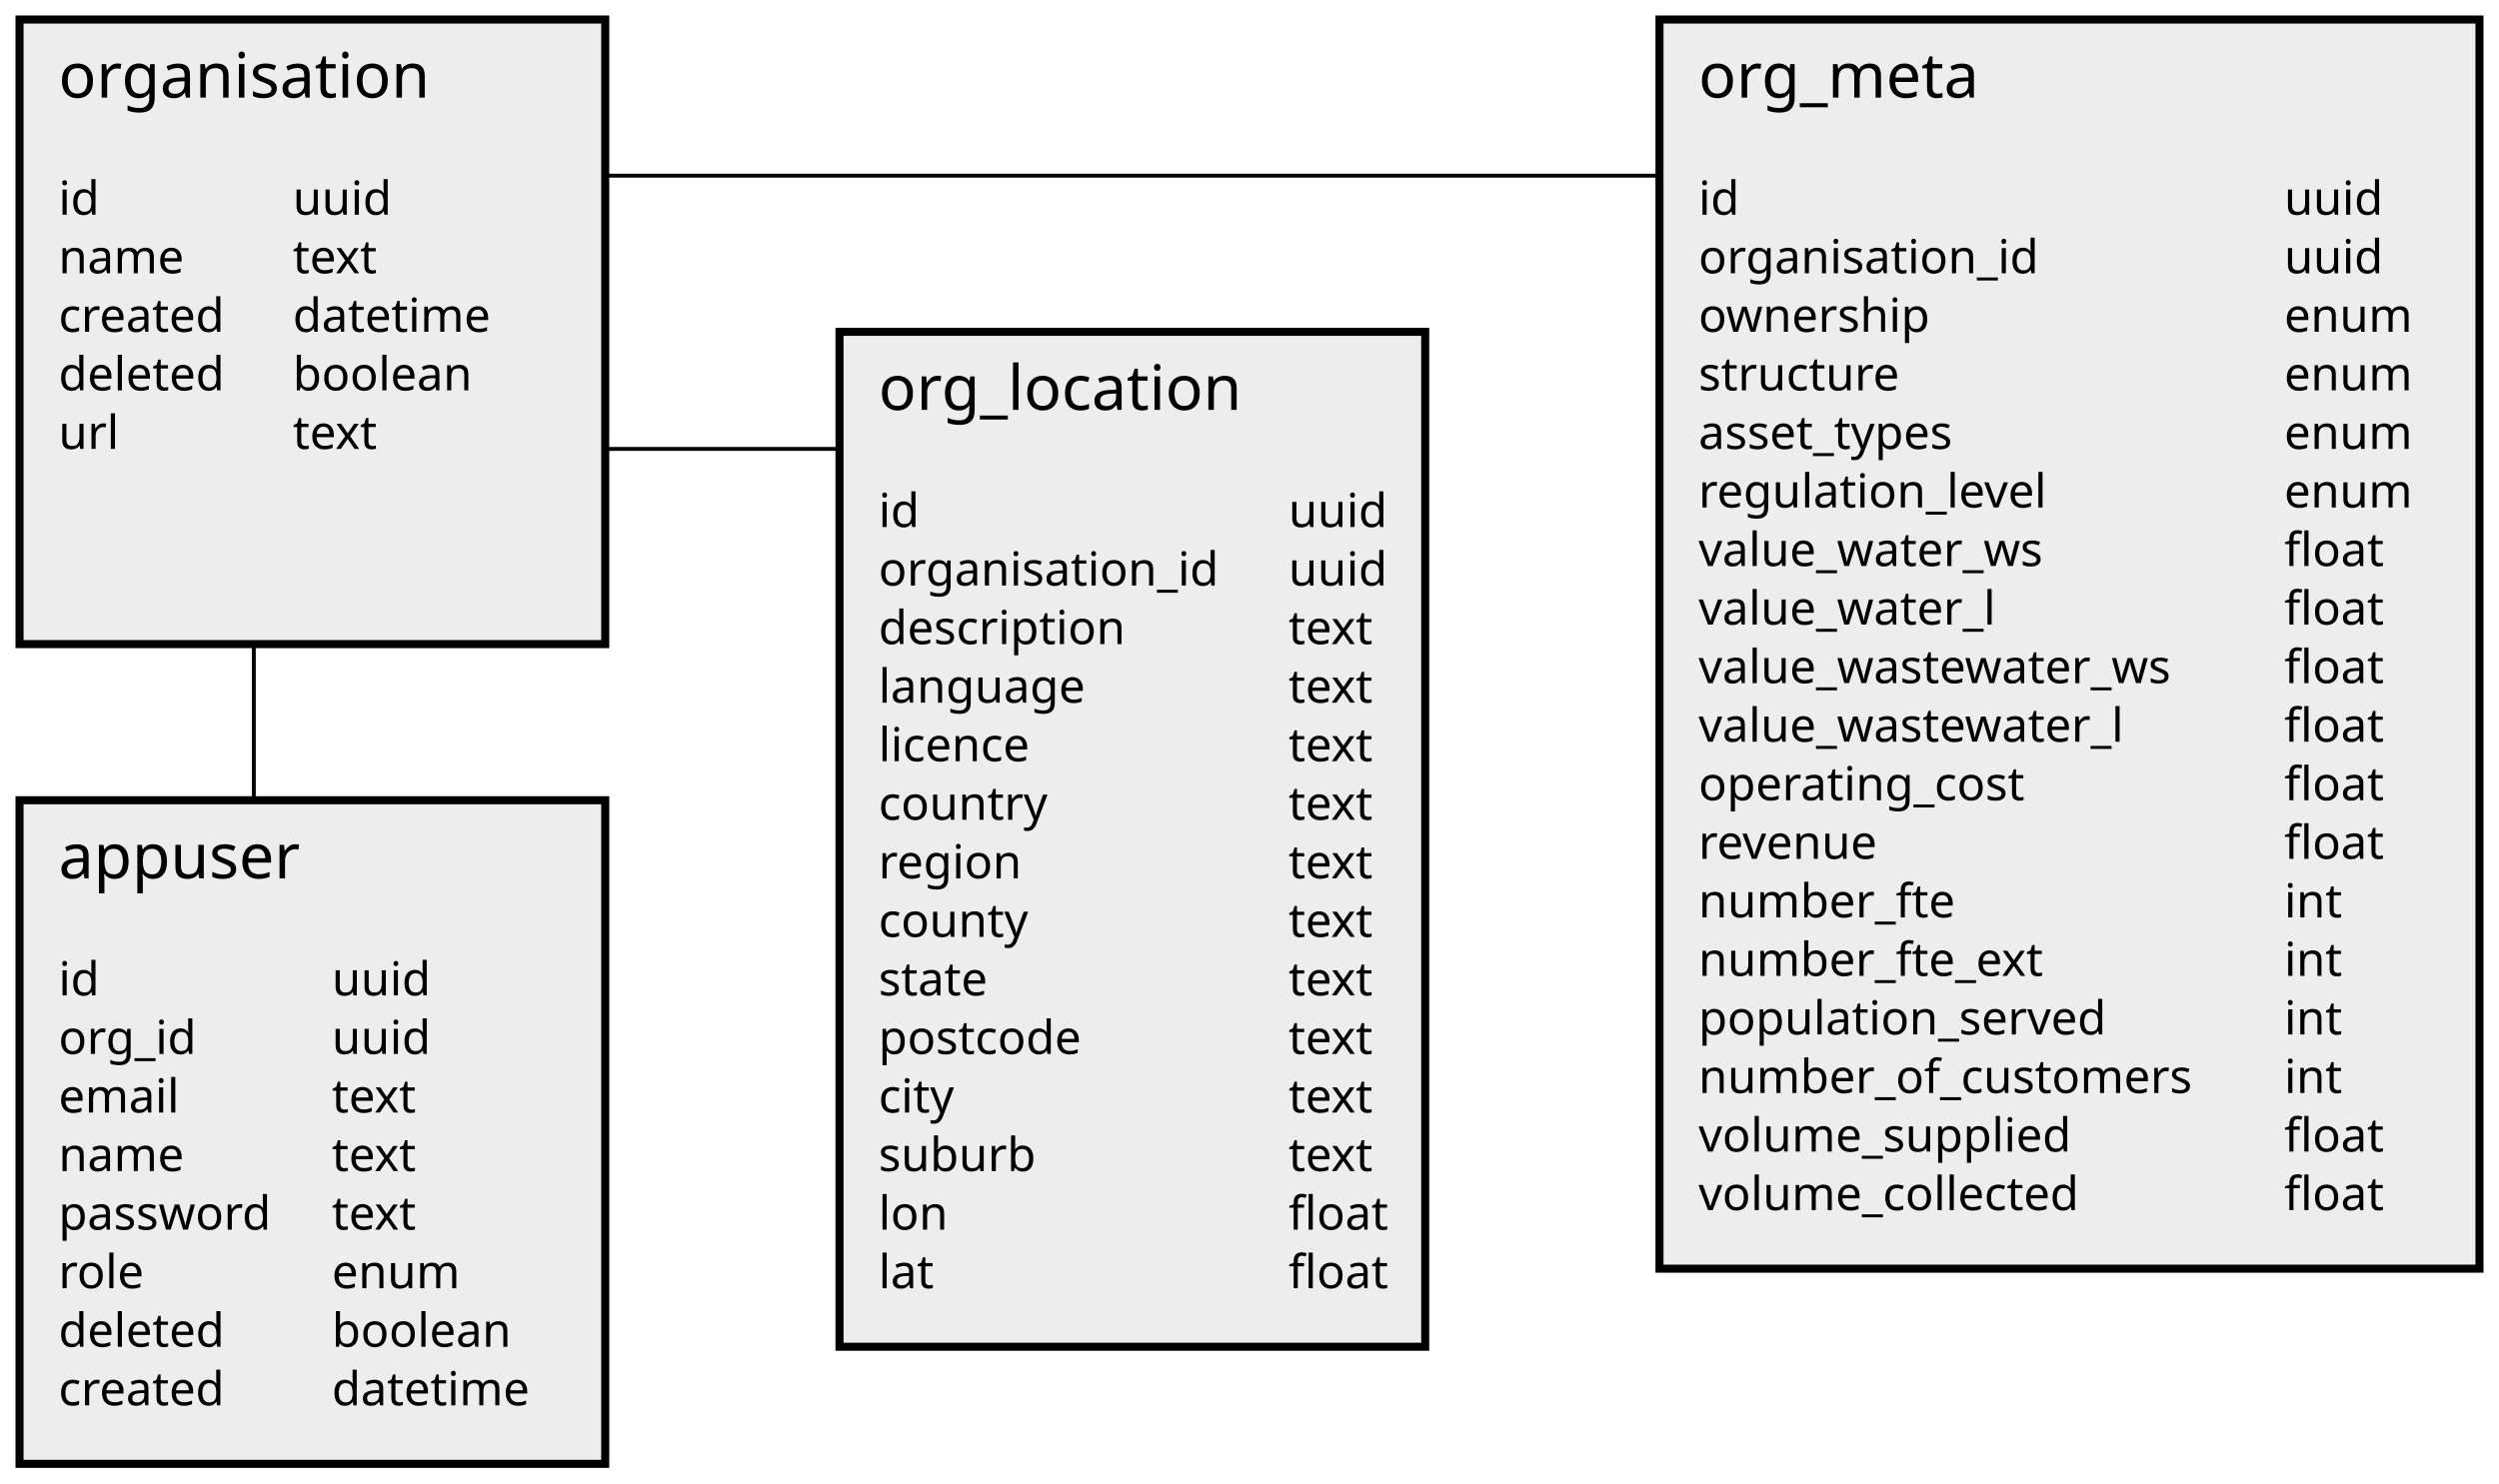
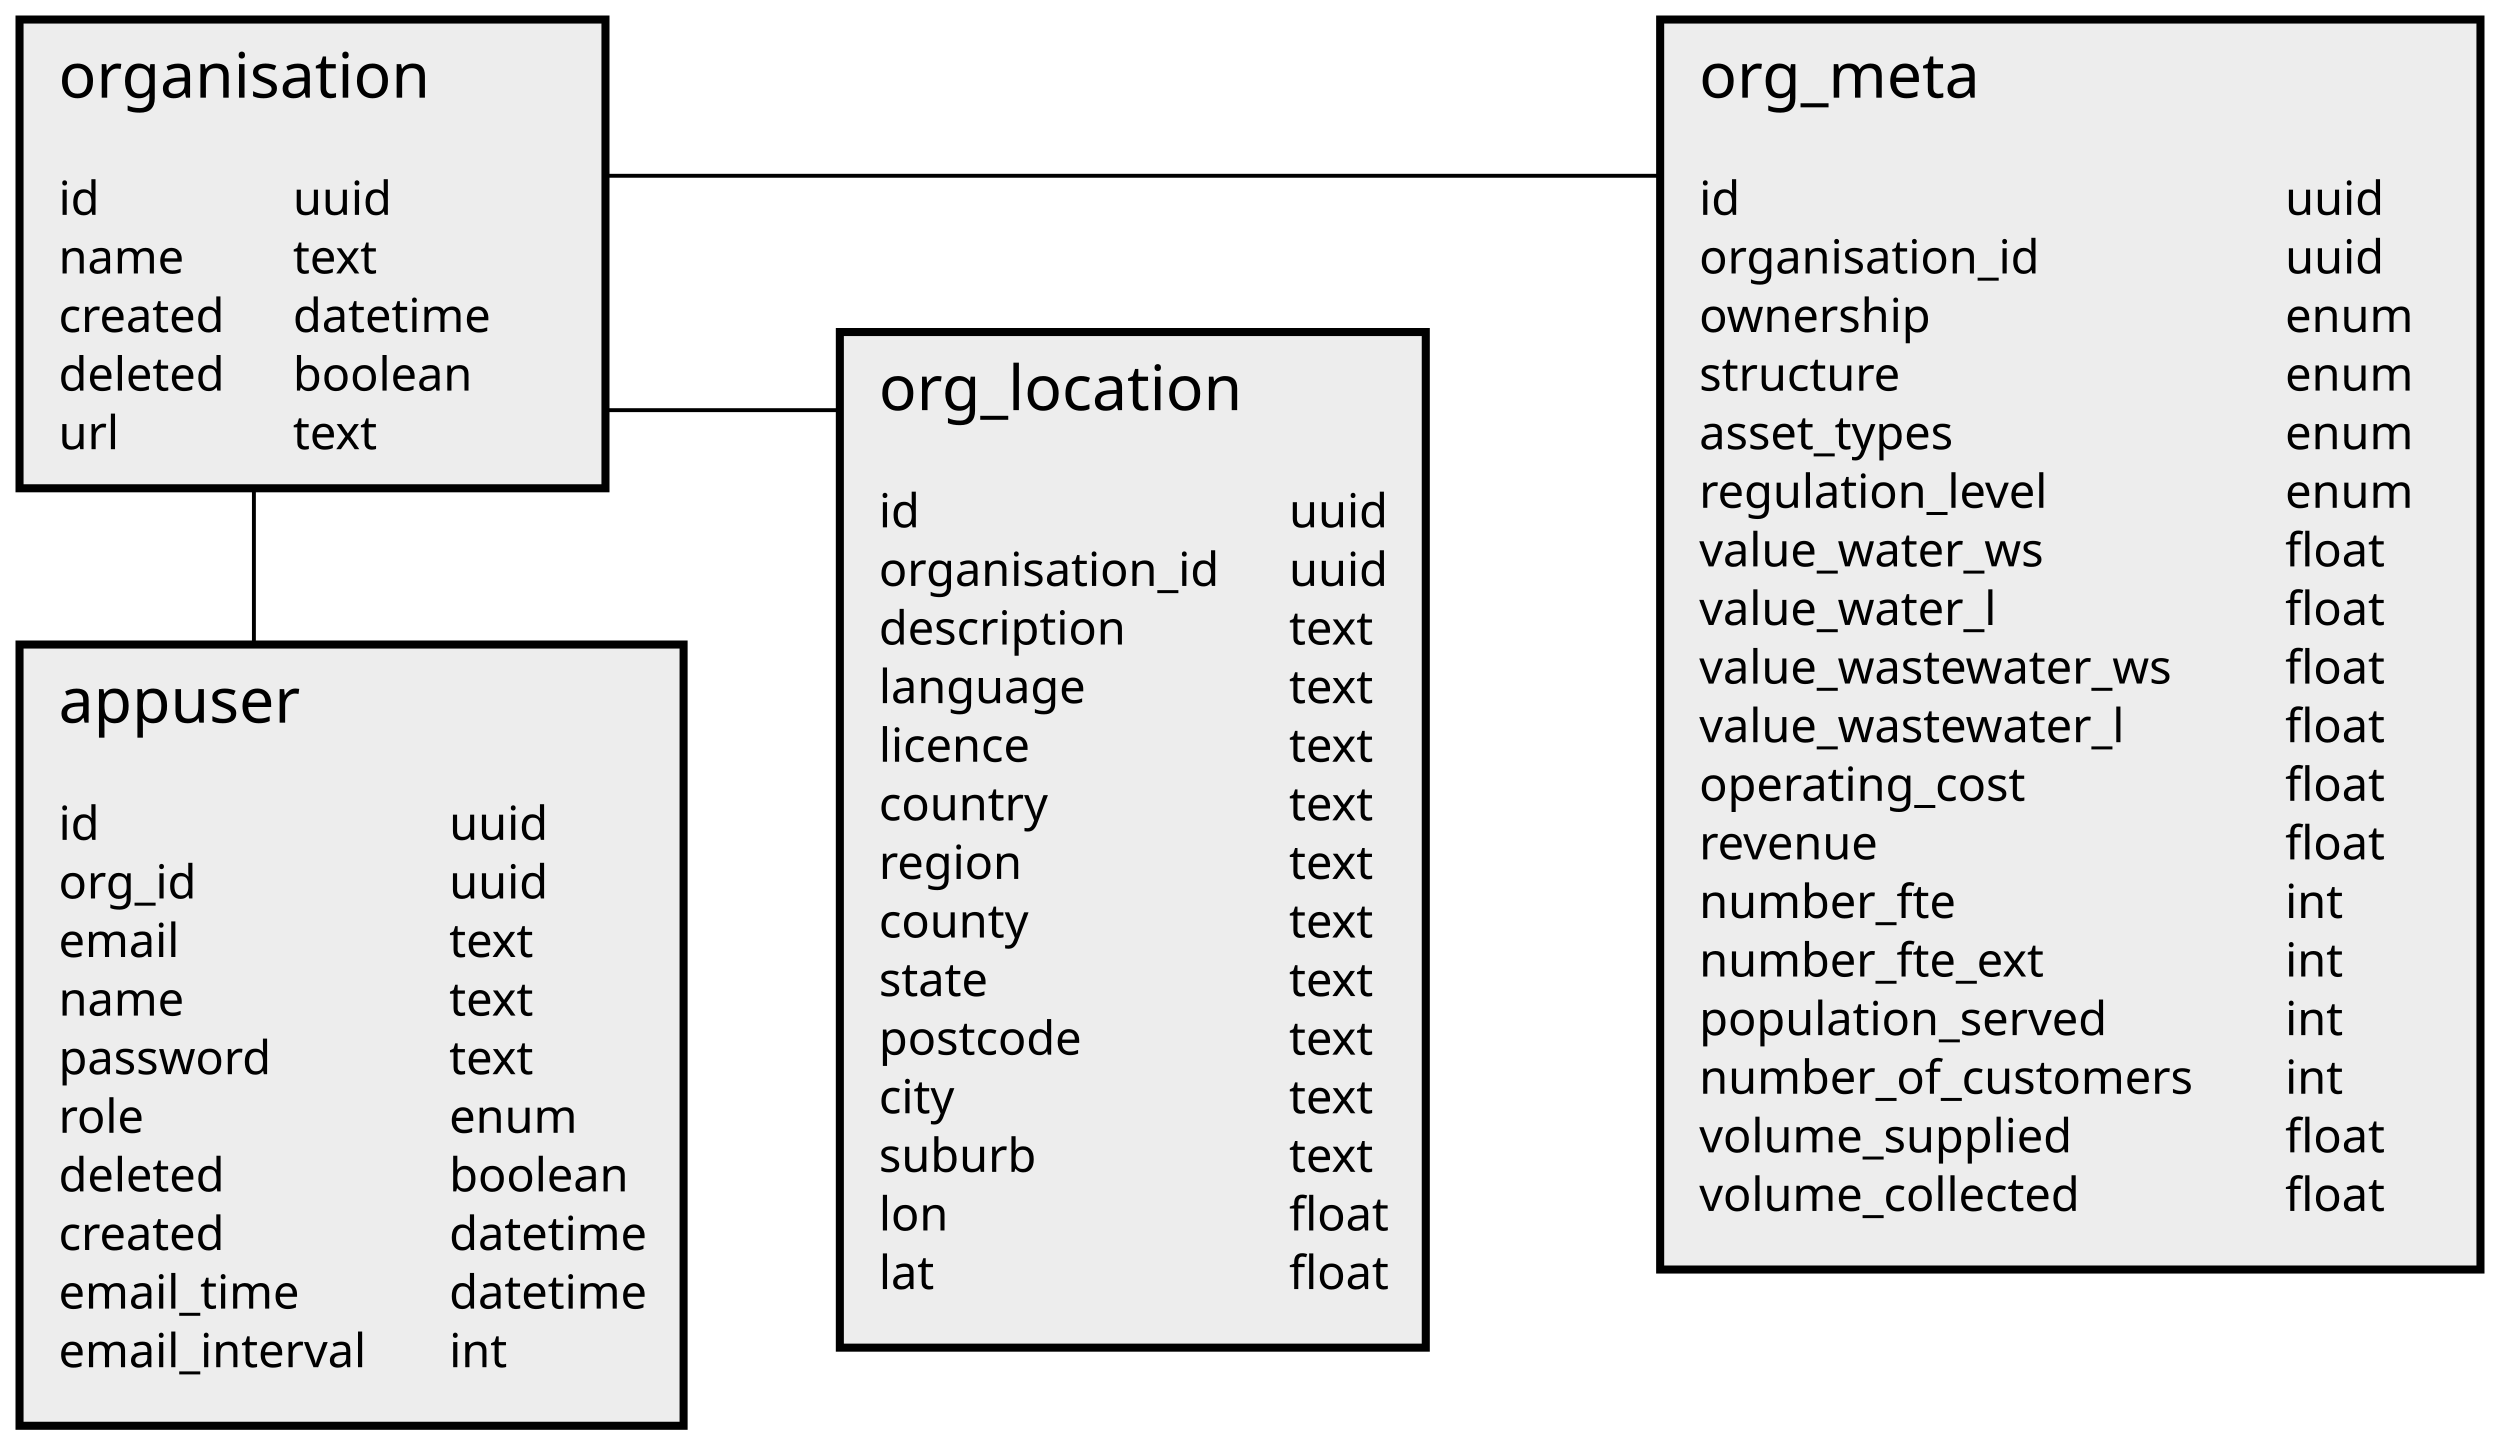
- <svg xmlns="http://www.w3.org/2000/svg" version="1.1" viewBox="0 0 640 380" stroke-miterlimit="10" id="svg3412" width="640" height="380" style="fill:none;stroke:none">
+ <svg xmlns="http://www.w3.org/2000/svg" version="1.1" viewBox="0 0 640 370" stroke-miterlimit="10" id="svg3412" width="640" height="370" style="fill:none;stroke:none">
  <defs id="defs3493" />
  <clipPath id="p.0">
    <path d="m 0,0 1280,0 0,960 L 0,960 0,0 z" clip-rule="nonzero" id="path3415" />
  </clipPath>
  <g id="layer1" transform="translate(-125,-55)">
-     <rect y="260" x="130" height="170" width="150" id="rect4497" style="fill:#ededed;fill-opacity:1;fill-rule:evenodd;stroke:#000000;stroke-width:2.062;stroke-miterlimit:10;stroke-opacity:1;stroke-dasharray:none" />
-     <rect style="color:#000000;fill:#ededed;fill-opacity:1;fill-rule:evenodd;stroke:#000000;stroke-width:2.062;stroke-linecap:butt;stroke-linejoin:miter;stroke-miterlimit:10;stroke-opacity:1;stroke-dasharray:none;stroke-dashoffset:0;marker:none;visibility:visible;display:inline;overflow:visible;enable-background:accumulate" id="rect4495" width="150" height="160" x="130" y="60" />
+     <rect y="220" x="130" height="200" width="170" id="rect4497" style="fill:#ededed;fill-opacity:1;fill-rule:evenodd;stroke:#000000;stroke-width:2.062;stroke-miterlimit:10;stroke-opacity:1;stroke-dasharray:none" />
+     <rect style="color:#000000;fill:#ededed;fill-opacity:1;fill-rule:evenodd;stroke:#000000;stroke-width:2.062;stroke-linecap:butt;stroke-linejoin:miter;stroke-miterlimit:10;stroke-opacity:1;stroke-dasharray:none;stroke-dashoffset:0;marker:none;visibility:visible;display:inline;overflow:visible;enable-background:accumulate" id="rect4495" width="150" height="120" x="130" y="60" />
    <text xml:space="preserve" style="font-size:40px;font-style:normal;font-weight:normal;line-height:125%;letter-spacing:0px;word-spacing:0px;fill:#000000;fill-opacity:1;stroke:none;font-family:Sans" x="140" y="110" id="text4341">
      <tspan x="140" y="110" id="tspan4357" style="font-size:12px">id</tspan>
      <tspan x="140" y="125" id="tspan4345" style="font-size:12px">name</tspan>
      <tspan x="140" y="140" id="tspan4347" style="font-size:12px">created</tspan>
      <tspan x="140" y="155" style="font-size:12px" id="tspan3100">deleted</tspan>
      <tspan x="140" y="170" id="tspan4355" style="font-size:12px">url</tspan>
    </text>
    <text id="text4361" y="80" x="140" style="font-size:40px;font-style:normal;font-weight:normal;line-height:125%;letter-spacing:0px;word-spacing:0px;fill:#000000;fill-opacity:1;stroke:none;font-family:Sans" xml:space="preserve">
      <tspan style="font-size:16px" id="tspan4379" y="80" x="140">organisation</tspan>
    </text>
-     <text id="text4424" y="310" x="140" style="font-size:40px;font-style:normal;font-weight:normal;line-height:125%;letter-spacing:0px;word-spacing:0px;fill:#000000;fill-opacity:1;stroke:none;font-family:Sans" xml:space="preserve">
-       <tspan style="font-size:12px" id="tspan4426" y="310" x="140">id</tspan>
-       <tspan style="font-size:12px" y="325" x="140" id="tspan4444">org_id</tspan>
-       <tspan style="font-size:12px" y="340" x="140" id="tspan4446">email</tspan>
-       <tspan style="font-size:12px" id="tspan4428" y="355" x="140">name</tspan>
-       <tspan style="font-size:12px" y="370" x="140" id="tspan4448">password</tspan>
-       <tspan style="font-size:12px" y="385" x="140" id="tspan4450">role</tspan>
-       <tspan style="font-size:12px" y="400" x="140" id="tspan4452">deleted</tspan>
-       <tspan style="font-size:12px" id="tspan4438" y="415" x="140">created</tspan>
+     <text id="text4424" y="270" x="140" style="font-size:40px;font-style:normal;font-weight:normal;line-height:125%;letter-spacing:0px;word-spacing:0px;fill:#000000;fill-opacity:1;stroke:none;font-family:Sans" xml:space="preserve">
+       <tspan style="font-size:12px" id="tspan4426" y="270" x="140">id</tspan>
+       <tspan style="font-size:12px" y="285" x="140" id="tspan4444">org_id</tspan>
+       <tspan style="font-size:12px" y="300" x="140" id="tspan4446">email</tspan>
+       <tspan style="font-size:12px" id="tspan4428" y="315" x="140">name</tspan>
+       <tspan style="font-size:12px" y="330" x="140" id="tspan4448">password</tspan>
+       <tspan style="font-size:12px" y="345" x="140" id="tspan4450">role</tspan>
+       <tspan style="font-size:12px" y="360" x="140" id="tspan4452">deleted</tspan>
+       <tspan style="font-size:12px" id="tspan4438" y="375" x="140">created</tspan>
+       <tspan style="font-size:12px" y="390" x="140" id="tspan3106">email_time</tspan>
+       <tspan style="font-size:12px" y="405" x="140" id="tspan3108">email_interval</tspan>
    </text>
-     <text xml:space="preserve" style="font-size:40px;font-style:normal;font-weight:normal;line-height:125%;letter-spacing:0px;word-spacing:0px;fill:#000000;fill-opacity:1;stroke:none;font-family:Sans" x="140" y="280" id="text4440">
-       <tspan x="140" y="280" id="tspan4442" style="font-size:16px">appuser</tspan>
+     <text xml:space="preserve" style="font-size:40px;font-style:normal;font-weight:normal;line-height:125%;letter-spacing:0px;word-spacing:0px;fill:#000000;fill-opacity:1;stroke:none;font-family:Sans" x="140" y="240" id="text4440">
+       <tspan x="140" y="240" id="tspan4442" style="font-size:16px">appuser</tspan>
    </text>
-     <path style="fill:none;stroke:#000000;stroke-width:1px;stroke-linecap:butt;stroke-linejoin:miter;stroke-opacity:1" d="m 280,170 60,0" id="path4904" />
+     <path style="fill:none;stroke:#000000;stroke-width:1px;stroke-linecap:butt;stroke-linejoin:miter;stroke-opacity:1" d="m 280,160 60,0" id="path4904" />
    <text id="text5399" y="110" x="200" style="font-size:40px;font-style:normal;font-weight:normal;text-align:start;line-height:125%;letter-spacing:0px;word-spacing:0px;text-anchor:start;fill:#000000;fill-opacity:1;stroke:none;font-family:Sans" xml:space="preserve">
      <tspan style="font-size:12px;text-align:start;text-anchor:start" id="tspan5401" y="110" x="200">uuid</tspan>
      <tspan style="font-size:12px;text-align:start;text-anchor:start" id="tspan5403" y="125" x="200">text</tspan>
      <tspan style="font-size:12px;text-align:start;text-anchor:start" id="tspan5405" y="140" x="200">datetime</tspan>
      <tspan style="font-size:12px;text-align:start;text-anchor:start" y="155" x="200" id="tspan3102">boolean</tspan>
      <tspan style="font-size:12px;text-align:start;text-anchor:start" id="tspan5413" y="170" x="200">text</tspan>
    </text>
-     <text xml:space="preserve" style="font-size:40px;font-style:normal;font-weight:normal;line-height:125%;letter-spacing:0px;word-spacing:0px;fill:#000000;fill-opacity:1;stroke:none;font-family:Sans" x="210" y="310" id="text5417">
-       <tspan x="210" y="310" id="tspan5419" style="font-size:12px">uuid</tspan>
-       <tspan id="tspan5421" x="210" y="325" style="font-size:12px">uuid</tspan>
-       <tspan id="tspan5423" x="210" y="340" style="font-size:12px">text</tspan>
-       <tspan x="210" y="355" id="tspan5425" style="font-size:12px">text</tspan>
-       <tspan id="tspan5427" x="210" y="370" style="font-size:12px">text</tspan>
-       <tspan id="tspan5429" x="210" y="385" style="font-size:12px">enum</tspan>
-       <tspan id="tspan5431" x="210" y="400" style="font-size:12px">boolean</tspan>
-       <tspan x="210" y="415" id="tspan5433" style="font-size:12px">datetime</tspan>
+     <text xml:space="preserve" style="font-size:40px;font-style:normal;font-weight:normal;line-height:125%;letter-spacing:0px;word-spacing:0px;fill:#000000;fill-opacity:1;stroke:none;font-family:Sans" x="240" y="270" id="text5417">
+       <tspan x="240" y="270" id="tspan5419" style="font-size:12px">uuid</tspan>
+       <tspan id="tspan5421" x="240" y="285" style="font-size:12px">uuid</tspan>
+       <tspan id="tspan5423" x="240" y="300" style="font-size:12px">text</tspan>
+       <tspan x="240" y="315" id="tspan5425" style="font-size:12px">text</tspan>
+       <tspan id="tspan5427" x="240" y="330" style="font-size:12px">text</tspan>
+       <tspan id="tspan5429" x="240" y="345" style="font-size:12px">enum</tspan>
+       <tspan id="tspan5431" x="240" y="360" style="font-size:12px">boolean</tspan>
+       <tspan x="240" y="375" id="tspan5433" style="font-size:12px">datetime</tspan>
+       <tspan x="240" y="390" style="font-size:12px" id="tspan3110">datetime</tspan>
+       <tspan x="240" y="405" style="font-size:12px" id="tspan3112">int</tspan>
    </text>
    <rect y="140" x="340" height="260" width="150" id="rect3114" style="color:#000000;fill:#ededed;fill-opacity:1;fill-rule:evenodd;stroke:#000000;stroke-width:2.062;stroke-linecap:butt;stroke-linejoin:miter;stroke-miterlimit:10;stroke-opacity:1;stroke-dasharray:none;stroke-dashoffset:0;marker:none;visibility:visible;display:inline;overflow:visible;enable-background:accumulate" />
    <text id="text3116" y="190" x="350" style="font-size:40px;font-style:normal;font-weight:normal;line-height:125%;letter-spacing:0px;word-spacing:0px;fill:#000000;fill-opacity:1;stroke:none;font-family:Sans" xml:space="preserve">
      <tspan style="font-size:12px" id="tspan3118" y="190" x="350">id</tspan>
      <tspan style="font-size:12px" id="tspan3120" y="205" x="350">organisation_id</tspan>
      <tspan style="font-size:12px" id="tspan3122" y="220" x="350">description</tspan>
      <tspan id="tspan3124" style="font-size:12px" y="235" x="350">language</tspan>
      <tspan style="font-size:12px" id="tspan3126" y="250" x="350">licence</tspan>
      <tspan style="font-size:12px" y="265" x="350" id="tspan3144">country</tspan>
      <tspan style="font-size:12px" y="280" x="350" id="tspan3146">region</tspan>
      <tspan style="font-size:12px" y="295" x="350" id="tspan3148">county</tspan>
      <tspan style="font-size:12px" y="310" x="350" id="tspan3150">state</tspan>
      <tspan style="font-size:12px" y="325" x="350" id="tspan3152">postcode</tspan>
      <tspan style="font-size:12px" y="340" x="350" id="tspan3154">city</tspan>
      <tspan style="font-size:12px" y="355" x="350" id="tspan3156">suburb</tspan>
      <tspan style="font-size:12px" y="370" x="350" id="tspan3158">lon</tspan>
      <tspan style="font-size:12px" y="385" x="350" id="tspan3160">lat</tspan>
    </text>
    <text xml:space="preserve" style="font-size:40px;font-style:normal;font-weight:normal;line-height:125%;letter-spacing:0px;word-spacing:0px;fill:#000000;fill-opacity:1;stroke:none;font-family:Sans" x="350" y="160" id="text3128">
      <tspan x="350" y="160" id="tspan3130" style="font-size:16px">org_location</tspan>
    </text>
    <text xml:space="preserve" style="font-size:40px;font-style:normal;font-weight:normal;text-align:start;line-height:125%;letter-spacing:0px;word-spacing:0px;text-anchor:start;fill:#000000;fill-opacity:1;stroke:none;font-family:Sans" x="455" y="190" id="text3132">
      <tspan x="455" y="190" id="tspan3134" style="font-size:12px;text-align:start;text-anchor:start">uuid</tspan>
      <tspan x="455" y="205" id="tspan3136" style="font-size:12px;text-align:start;text-anchor:start">uuid</tspan>
      <tspan x="455" y="220" id="tspan3138" style="font-size:12px;text-align:start;text-anchor:start">text</tspan>
      <tspan x="455" y="235" id="tspan3142" style="font-size:12px;text-align:start;text-anchor:start">text</tspan>
      <tspan x="455" y="250" style="font-size:12px;text-align:start;text-anchor:start" id="tspan3164">text</tspan>
      <tspan x="455" y="265" style="font-size:12px;text-align:start;text-anchor:start" id="tspan3166">text</tspan>
      <tspan x="455" y="280" style="font-size:12px;text-align:start;text-anchor:start" id="tspan3168">text</tspan>
      <tspan x="455" y="295" style="font-size:12px;text-align:start;text-anchor:start" id="tspan3170">text</tspan>
      <tspan x="455" y="310" style="font-size:12px;text-align:start;text-anchor:start" id="tspan3172">text</tspan>
      <tspan x="455" y="325" style="font-size:12px;text-align:start;text-anchor:start" id="tspan3174">text</tspan>
      <tspan x="455" y="340" style="font-size:12px;text-align:start;text-anchor:start" id="tspan3176">text</tspan>
      <tspan x="455" y="355" style="font-size:12px;text-align:start;text-anchor:start" id="tspan3178">text</tspan>
      <tspan x="455" y="370" style="font-size:12px;text-align:start;text-anchor:start" id="tspan3180">float</tspan>
      <tspan x="455" y="385" style="font-size:12px;text-align:start;text-anchor:start" id="tspan3182">float</tspan>
    </text>
    <rect style="color:#000000;fill:#ededed;fill-opacity:1;fill-rule:evenodd;stroke:#000000;stroke-width:2.062;stroke-linecap:butt;stroke-linejoin:miter;stroke-miterlimit:10;stroke-opacity:1;stroke-dasharray:none;stroke-dashoffset:0;marker:none;visibility:visible;display:inline;overflow:visible;enable-background:accumulate" id="rect3184" width="210" height="320" x="550" y="60" />
    <text xml:space="preserve" style="font-size:40px;font-style:normal;font-weight:normal;line-height:125%;letter-spacing:0px;word-spacing:0px;fill:#000000;fill-opacity:1;stroke:none;font-family:Sans" x="560" y="110" id="text3186">
      <tspan x="560" y="110" id="tspan3188" style="font-size:12px">id</tspan>
      <tspan x="560" y="125" id="tspan3190" style="font-size:12px">organisation_id</tspan>
      <tspan x="560" y="140" id="tspan3192" style="font-size:12px">ownership</tspan>
      <tspan x="560" y="155" style="font-size:12px" id="tspan3194">structure</tspan>
      <tspan id="tspan3214" x="560" y="170" style="font-size:12px">asset_types</tspan>
      <tspan x="560" y="185" style="font-size:12px" id="tspan3304">regulation_level</tspan>
      <tspan x="560" y="200" style="font-size:12px" id="tspan3306">value_water_ws</tspan>
      <tspan x="560" y="215" style="font-size:12px" id="tspan3308">value_water_l</tspan>
      <tspan x="560" y="230" style="font-size:12px" id="tspan3310">value_wastewater_ws</tspan>
      <tspan x="560" y="245" style="font-size:12px" id="tspan3312">value_wastewater_l</tspan>
      <tspan x="560" y="260" style="font-size:12px" id="tspan3314">operating_cost</tspan>
      <tspan x="560" y="275" style="font-size:12px" id="tspan3316">revenue</tspan>
      <tspan x="560" y="290" style="font-size:12px" id="tspan3318">number_fte</tspan>
      <tspan x="560" y="305" style="font-size:12px" id="tspan3320">number_fte_ext</tspan>
      <tspan x="560" y="320" style="font-size:12px" id="tspan3322">population_served</tspan>
      <tspan x="560" y="335" style="font-size:12px" id="tspan3324">number_of_customers</tspan>
      <tspan x="560" y="350" style="font-size:12px" id="tspan3326">volume_supplied</tspan>
      <tspan x="560" y="365" style="font-size:12px" id="tspan3330">volume_collected</tspan>
    </text>
    <text id="text3216" y="80" x="560" style="font-size:40px;font-style:normal;font-weight:normal;line-height:125%;letter-spacing:0px;word-spacing:0px;fill:#000000;fill-opacity:1;stroke:none;font-family:Sans" xml:space="preserve">
      <tspan style="font-size:16px" id="tspan3218" y="80" x="560">org_meta</tspan>
    </text>
    <text id="text3220" y="110" x="710" style="font-size:40px;font-style:normal;font-weight:normal;text-align:start;line-height:125%;letter-spacing:0px;word-spacing:0px;text-anchor:start;fill:#000000;fill-opacity:1;stroke:none;font-family:Sans" xml:space="preserve">
      <tspan style="font-size:12px;text-align:start;text-anchor:start" id="tspan3222" y="110" x="710">uuid</tspan>
      <tspan style="font-size:12px;text-align:start;text-anchor:start" id="tspan3224" y="125" x="710">uuid</tspan>
      <tspan style="font-size:12px;text-align:start;text-anchor:start" id="tspan3226" y="140" x="710">enum</tspan>
      <tspan style="font-size:12px;text-align:start;text-anchor:start" id="tspan3228" y="155" x="710">enum</tspan>
      <tspan id="tspan3230" style="font-size:12px;text-align:start;text-anchor:start" y="170" x="710">enum</tspan>
      <tspan id="tspan3232" style="font-size:12px;text-align:start;text-anchor:start" y="185" x="710">enum</tspan>
      <tspan id="tspan3234" style="font-size:12px;text-align:start;text-anchor:start" y="200" x="710">float</tspan>
      <tspan id="tspan3236" style="font-size:12px;text-align:start;text-anchor:start" y="215" x="710">float</tspan>
      <tspan id="tspan3238" style="font-size:12px;text-align:start;text-anchor:start" y="230" x="710">float</tspan>
      <tspan id="tspan3240" style="font-size:12px;text-align:start;text-anchor:start" y="245" x="710">float</tspan>
      <tspan id="tspan3242" style="font-size:12px;text-align:start;text-anchor:start" y="260" x="710">float</tspan>
      <tspan id="tspan3244" style="font-size:12px;text-align:start;text-anchor:start" y="275" x="710">float</tspan>
      <tspan id="tspan3246" style="font-size:12px;text-align:start;text-anchor:start" y="290" x="710">int</tspan>
      <tspan id="tspan3248" style="font-size:12px;text-align:start;text-anchor:start" y="305" x="710">int</tspan>
      <tspan style="font-size:12px;text-align:start;text-anchor:start" y="320" x="710" id="tspan3334">int</tspan>
      <tspan style="font-size:12px;text-align:start;text-anchor:start" y="335" x="710" id="tspan3336">int</tspan>
      <tspan style="font-size:12px;text-align:start;text-anchor:start" y="350" x="710" id="tspan3338">float</tspan>
      <tspan style="font-size:12px;text-align:start;text-anchor:start" y="365" x="710" id="tspan3340">float</tspan>
    </text>
-     <path style="fill:none;stroke:#000000;stroke-width:1px;stroke-linecap:butt;stroke-linejoin:miter;stroke-opacity:1" d="m 65,165 0,40" id="path3344" transform="translate(125,55)" />
+     <path style="fill:none;stroke:#000000;stroke-width:1px;stroke-linecap:butt;stroke-linejoin:miter;stroke-opacity:1" d="m 190,180 0,40" id="path3344" />
    <path style="fill:none;stroke:#000000;stroke-width:1px;stroke-linecap:butt;stroke-linejoin:miter;stroke-opacity:1" d="m 280,100 270,0" id="path4116" />
  </g>
</svg>
